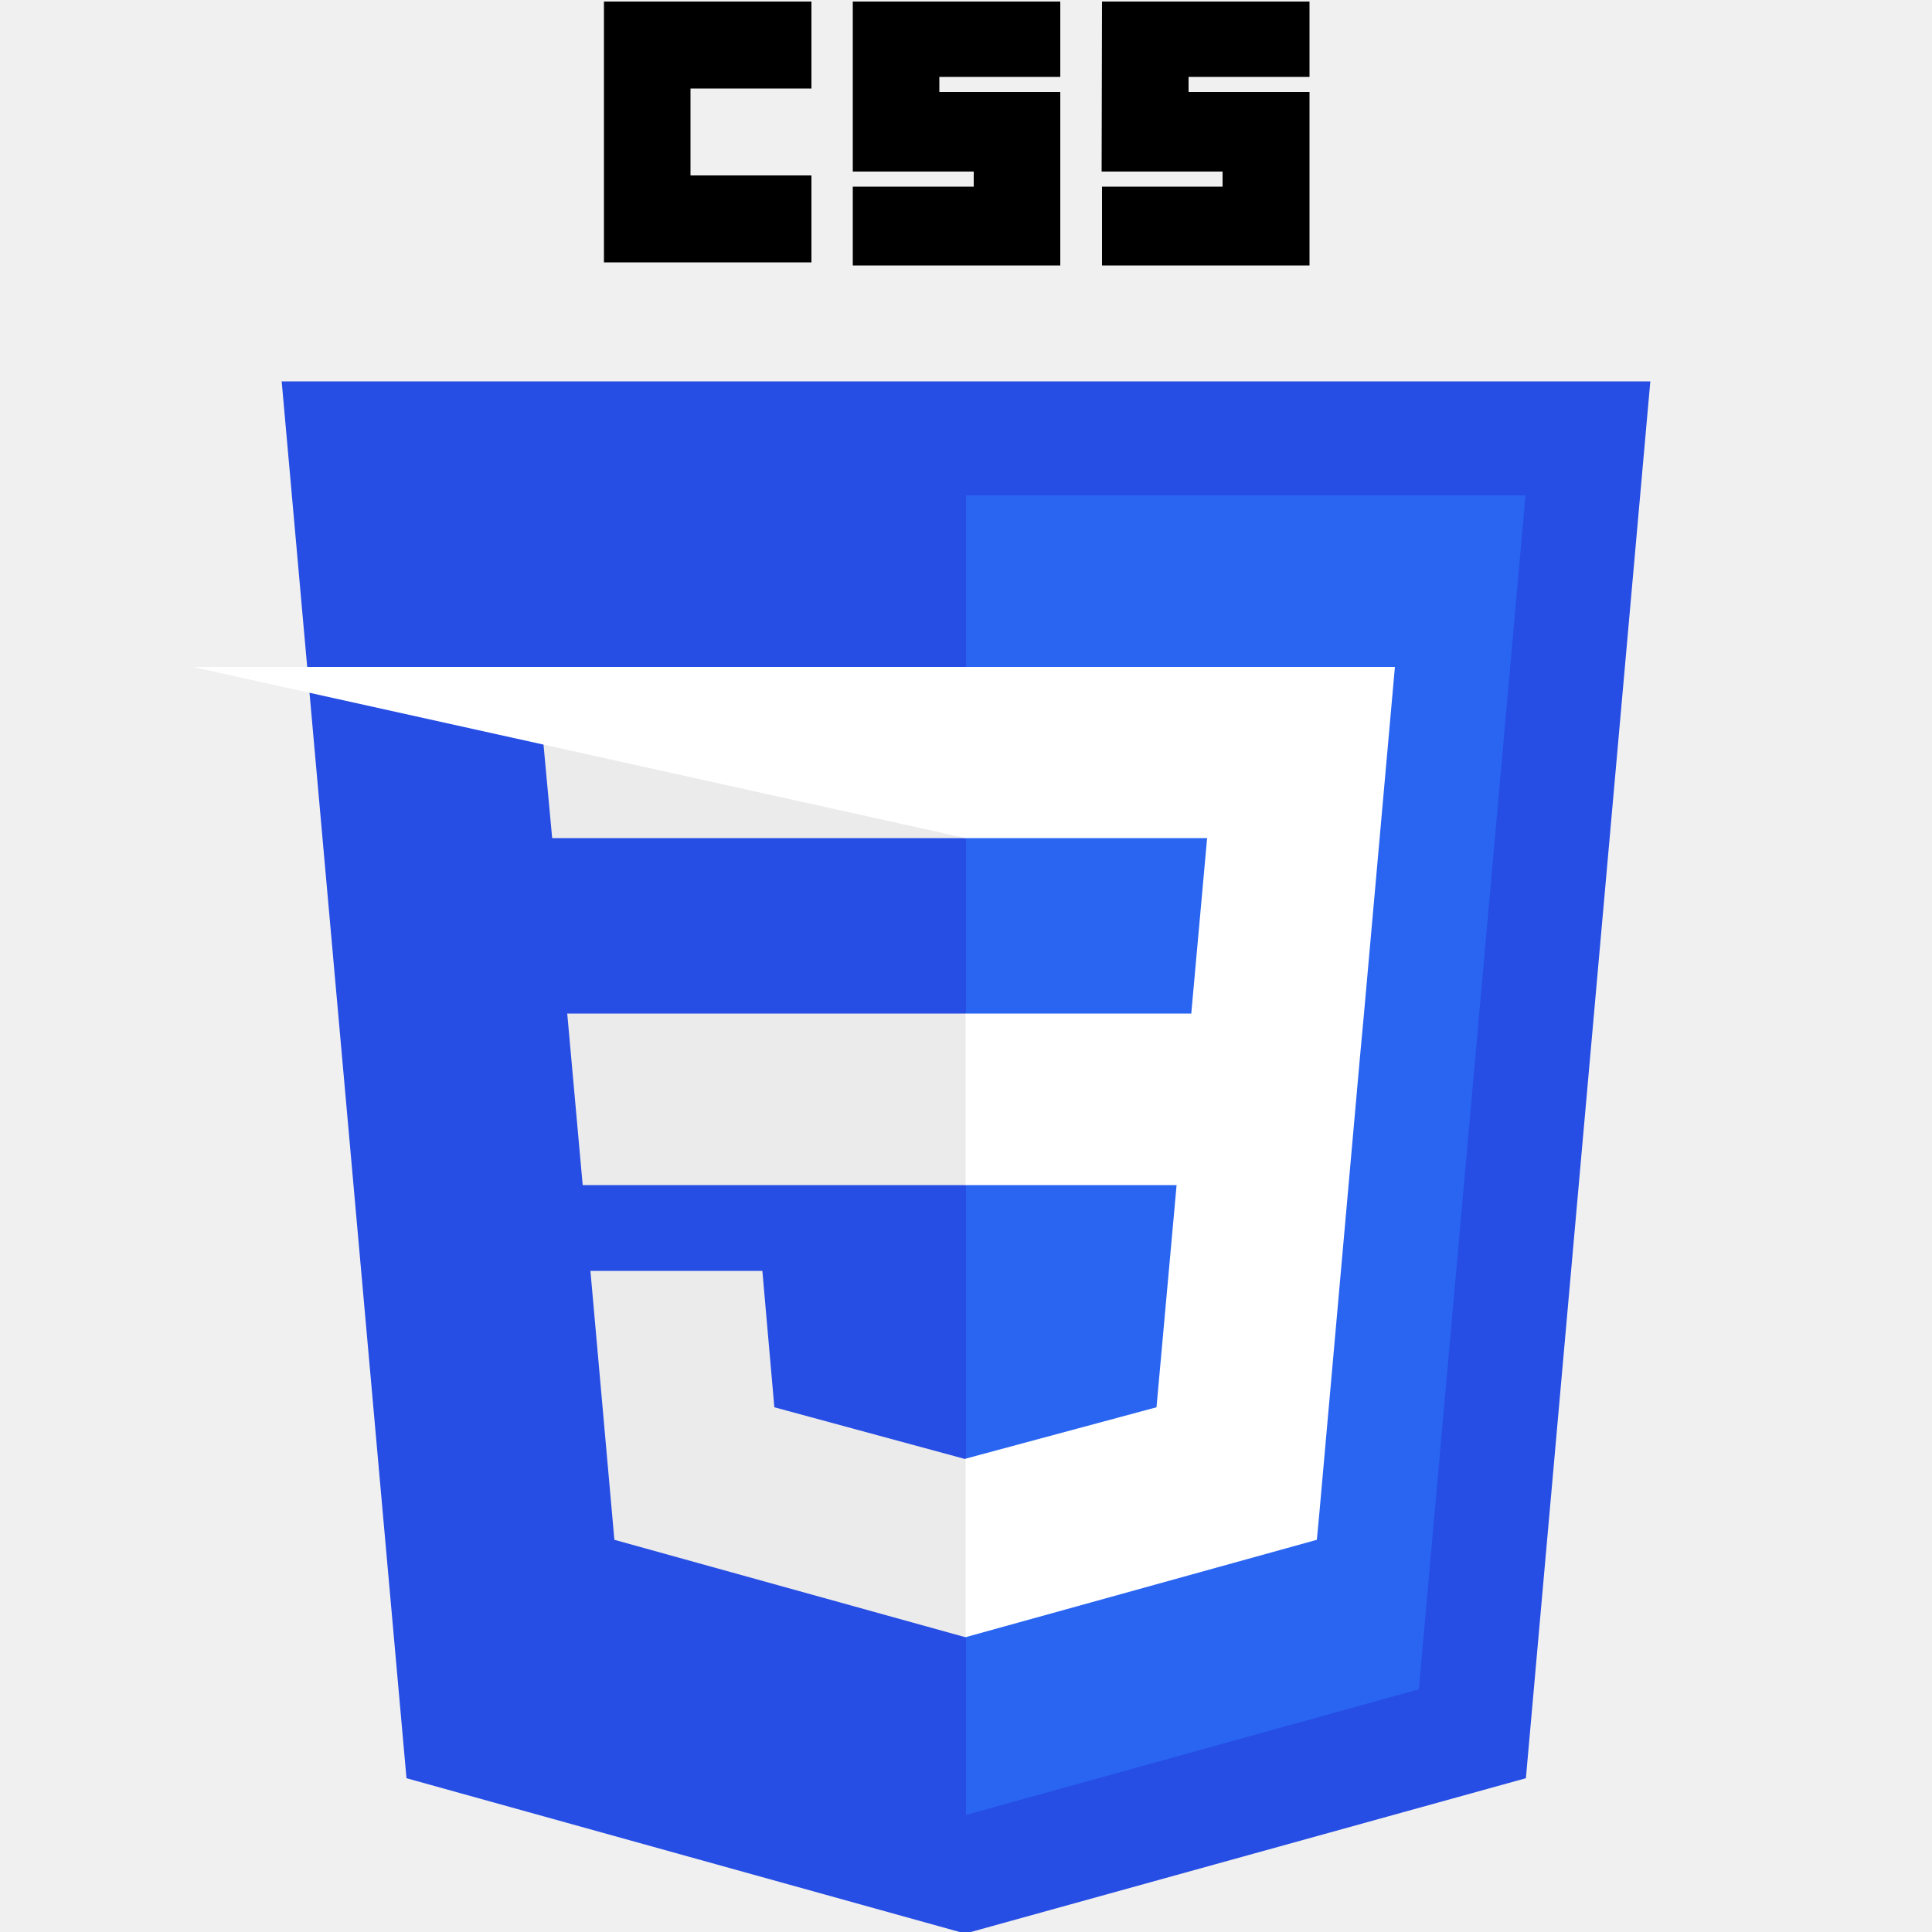
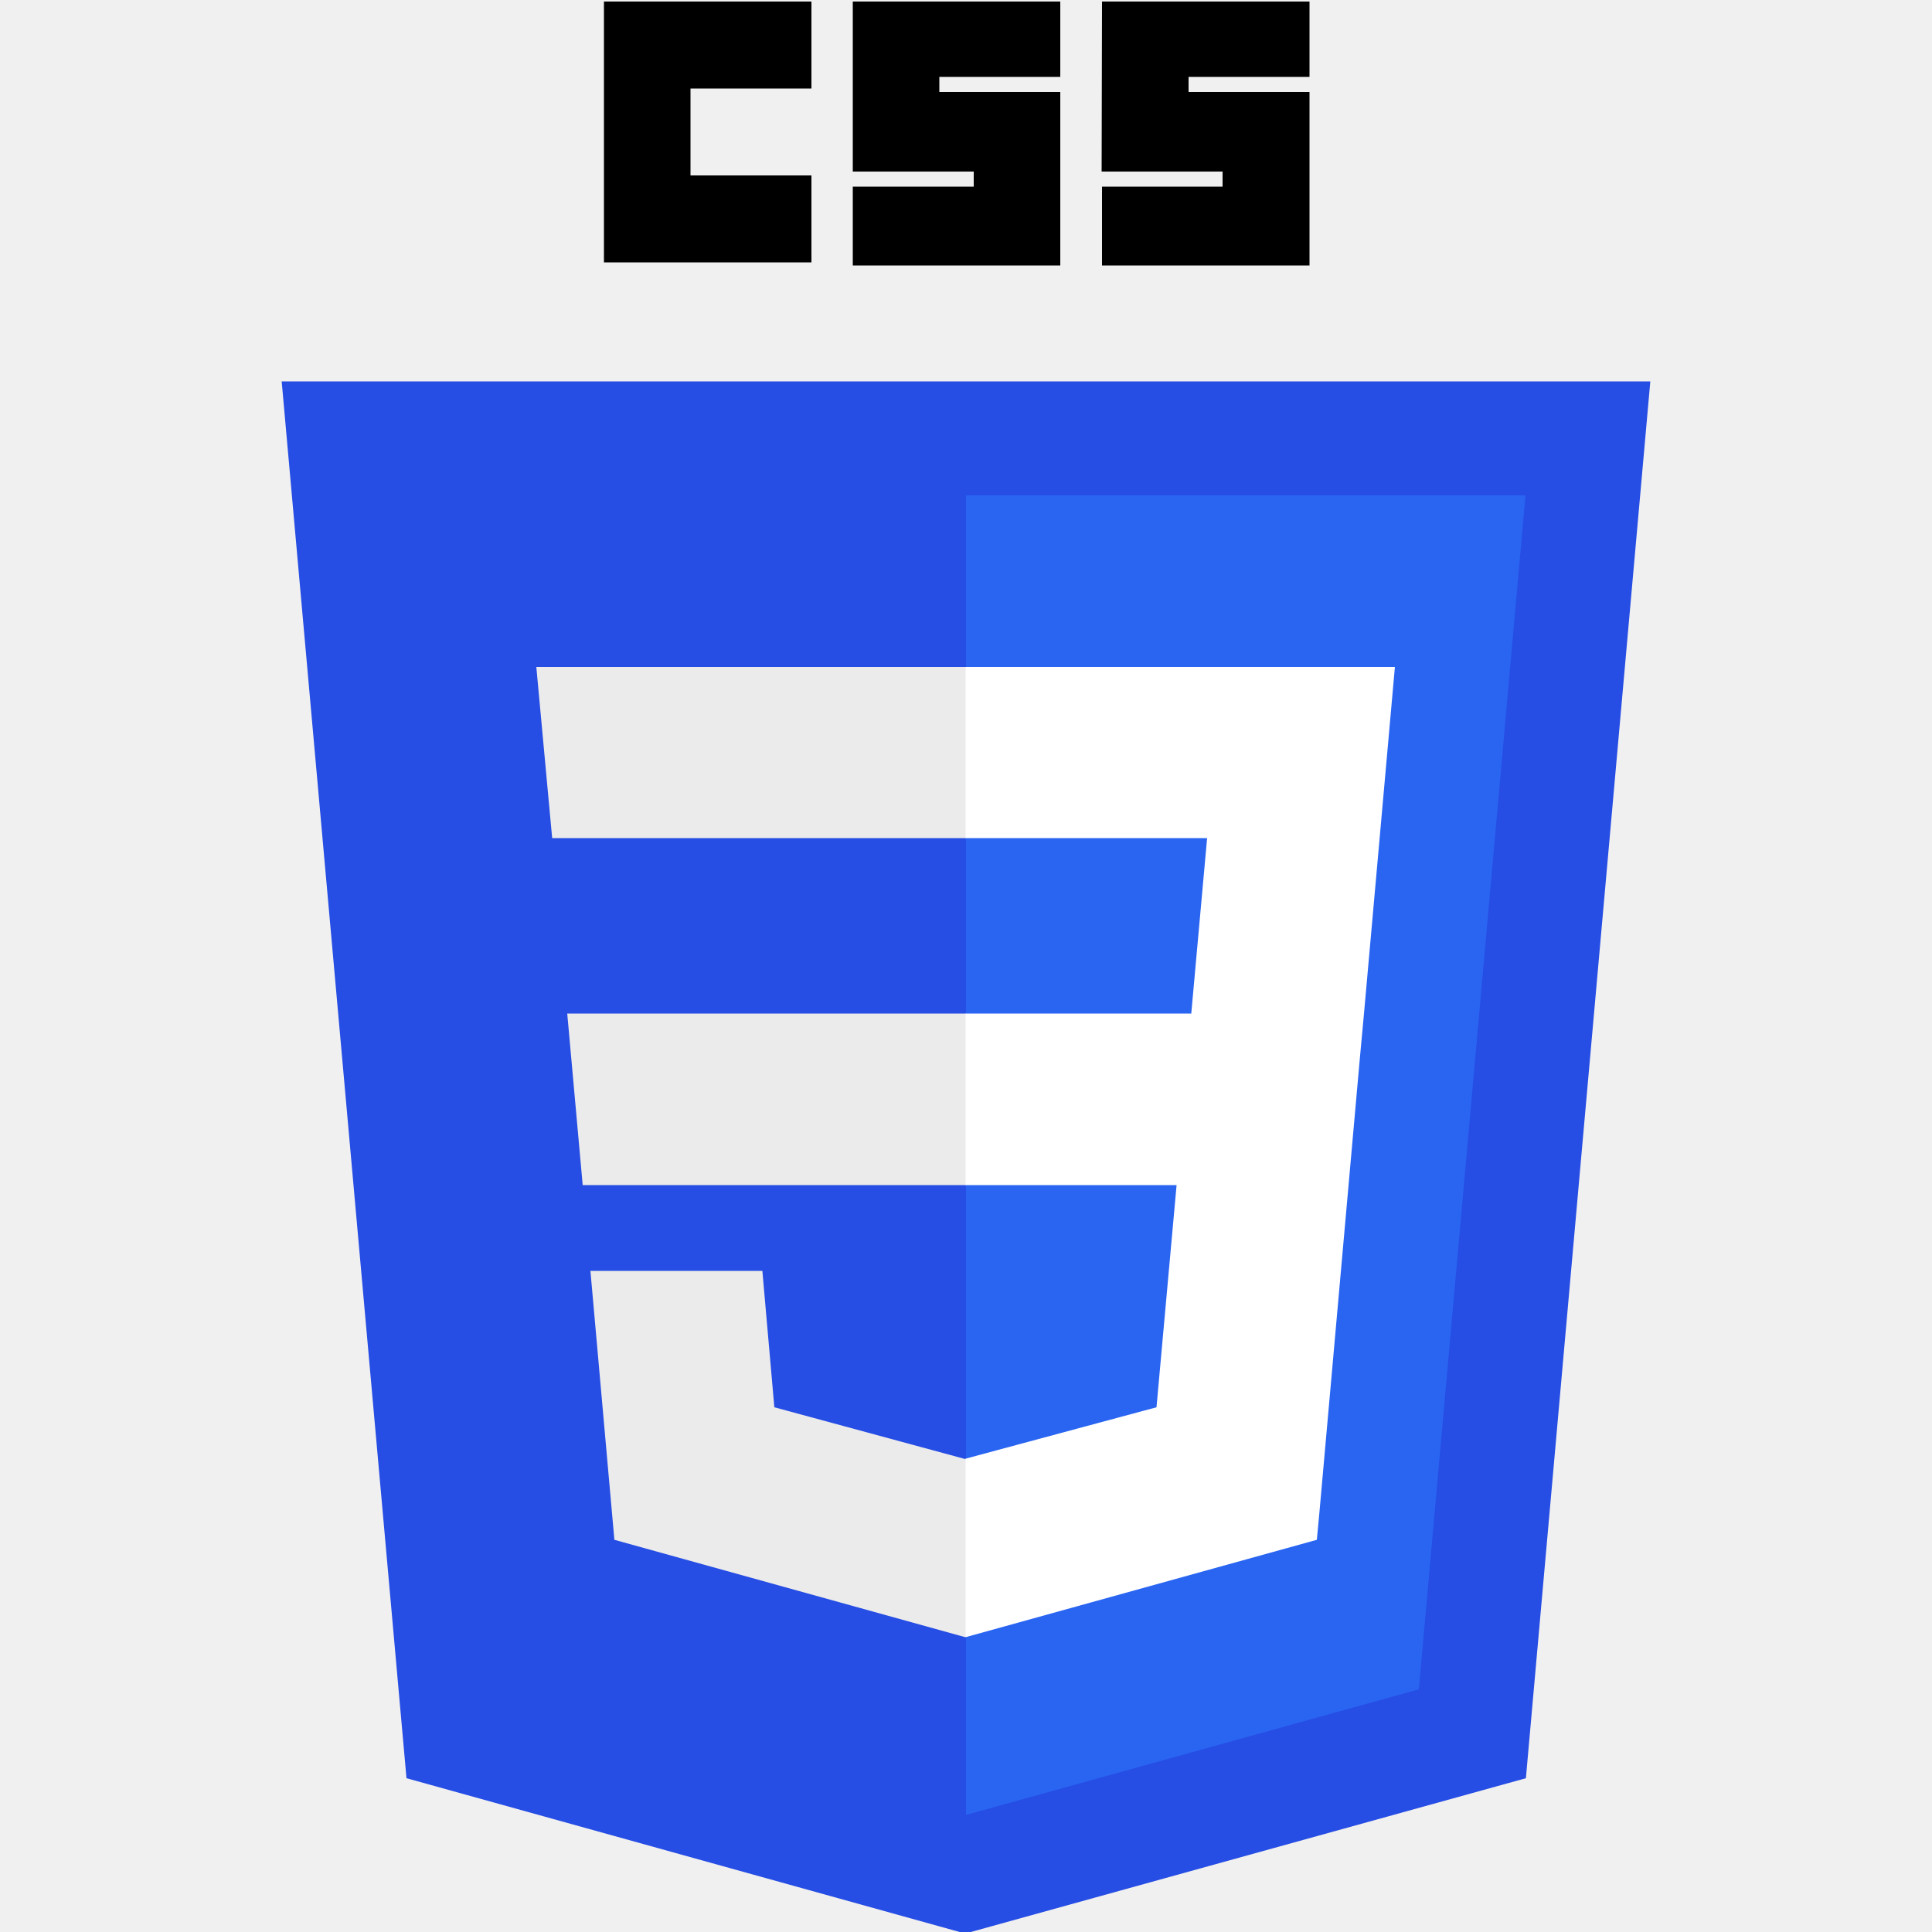
<svg xmlns="http://www.w3.org/2000/svg" width="500" height="500">
  <style>.st2{fill:#ebebeb}.st4{fill:#000}</style>
  <path style="fill:#264de4" d="m427.1 98.7-32.2 361.5-145.1 40.2-144.6-40.2L72.9 98.7z" />
  <path style="fill:#2965f1" d="m367.2 437.2 27.6-309H250v341.5z" />
  <path class="st2" d="m146.8 262.3 4 44.4H250v-44.4zM250 172.6H138.8l4.1 44.3H250zM250 423.6v-46.1l-.2.1-49.4-13.4-3.1-35.3h-44.5l6.2 69.6 90.8 25.2z" />
  <path class="st4" d="M156.3.4H210v22.5h-31.3v22.5H210v22.5h-53.7V.4zM220.7.4h53.7v19.5h-31.3v3.9h31.3v44.9h-53.7V48.3H252v-3.9h-31.3V.4zM285.2.4h53.7v19.5h-31.3v3.9h31.3v44.9h-53.7V48.3h31.2v-3.9h-31.3l.1-44z" />
-   <path style="fill:#fff" d="m304.5 306.7-5.2 57.5-49.4 13.3v46.2l90.9-25.2.7-7.5 10.4-116.8 1.1-11.9 8-89.7H49.9l200 44.3h62.5l-4.1 45.4h-58.4v44.4z" />
+   <path style="fill:#fff" d="m304.5 306.7-5.2 57.5-49.4 13.3v46.2l90.9-25.2.7-7.5 10.4-116.8 1.1-11.9 8-89.7H249.9v44.3h62.5l-4.1 45.4h-58.4v44.4z" />
</svg>
